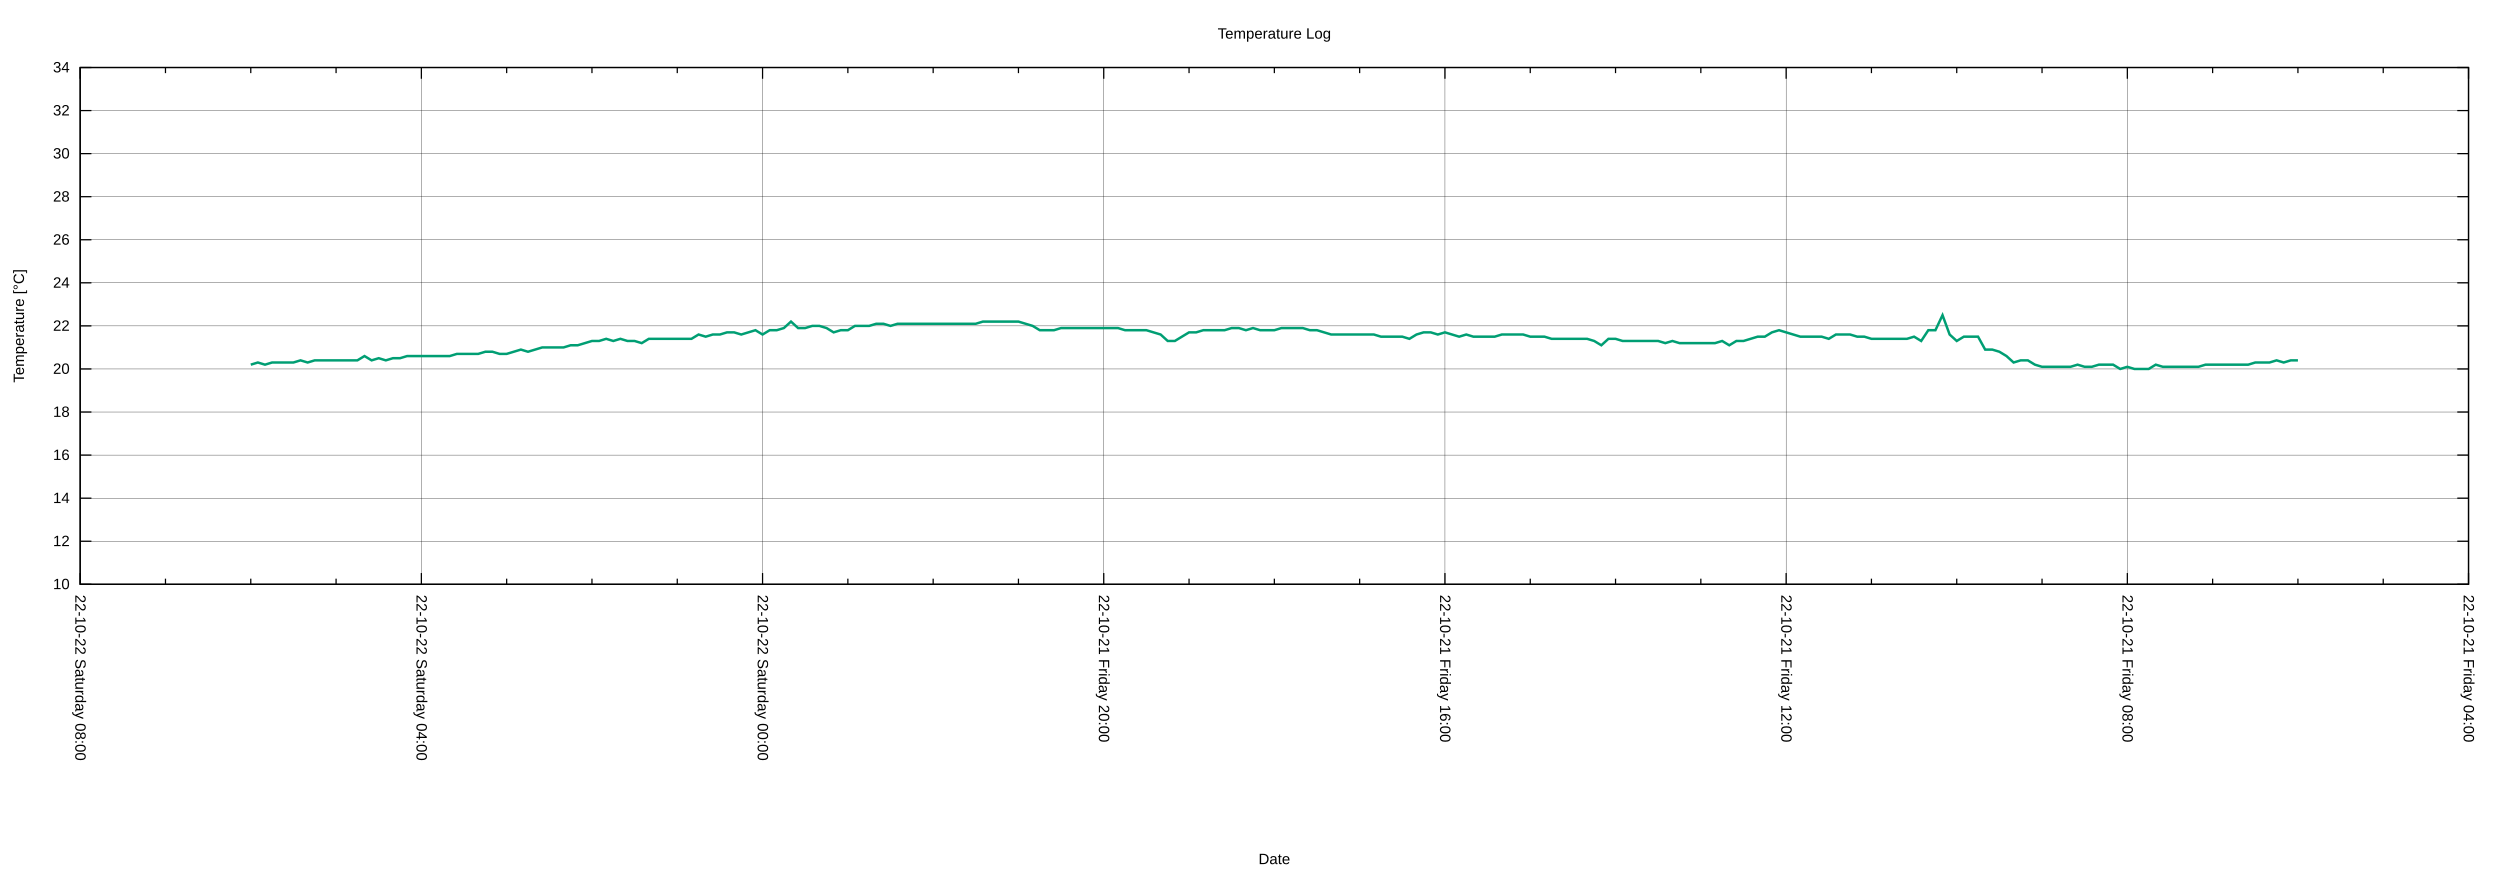
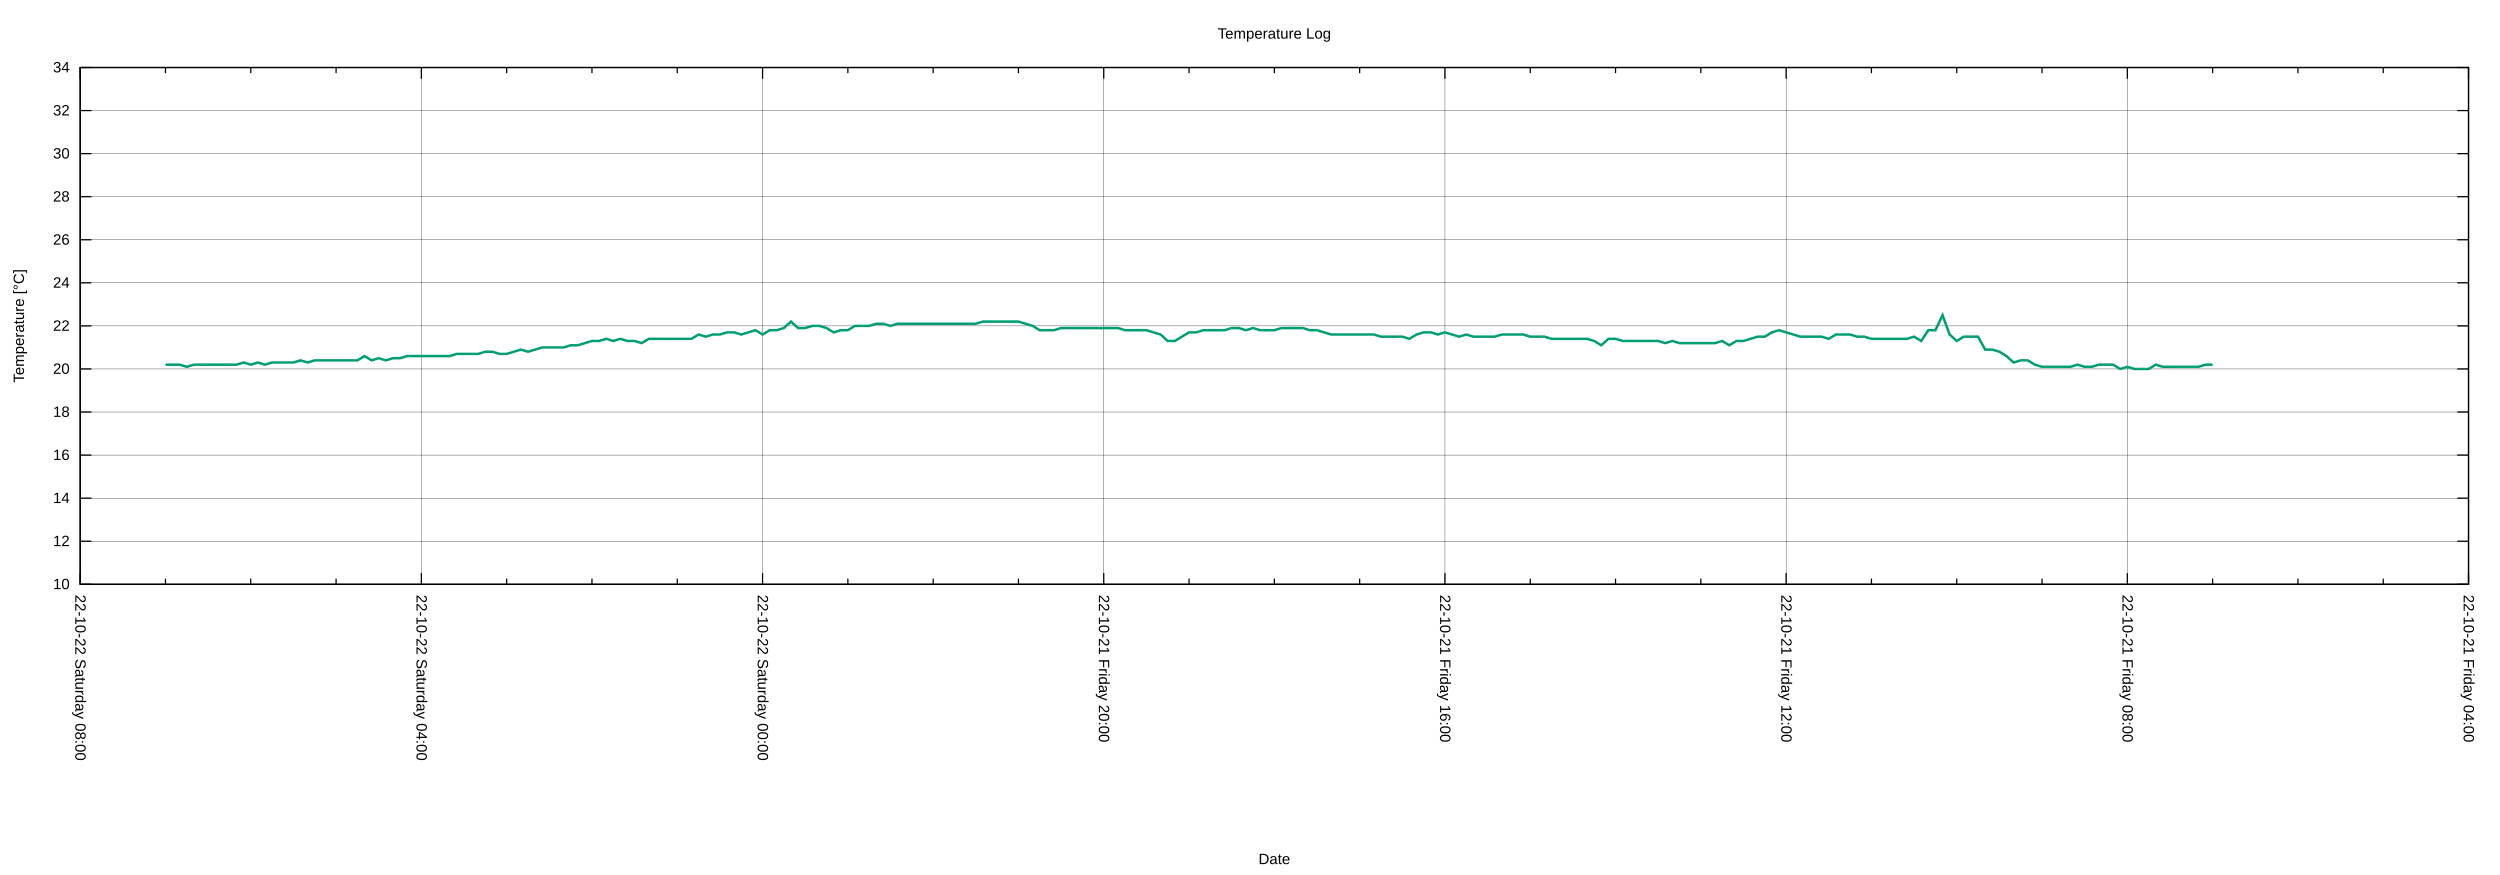
<svg xmlns="http://www.w3.org/2000/svg" xmlns:xlink="http://www.w3.org/1999/xlink" width="2000" height="700" viewBox="0 0 2000 700">
  <g id="gnuplot_canvas">
    <rect x="0" y="0" width="2000" height="700" fill="none" />
    <defs>
      <circle id="gpDot" r="0.5" stroke-width="0.5" stroke="currentColor" />
      <path id="gpPt0" stroke-width="0.222" stroke="currentColor" d="M-1,0 h2 M0,-1 v2" />
      <path id="gpPt1" stroke-width="0.222" stroke="currentColor" d="M-1,-1 L1,1 M1,-1 L-1,1" />
      <path id="gpPt2" stroke-width="0.222" stroke="currentColor" d="M-1,0 L1,0 M0,-1 L0,1 M-1,-1 L1,1 M-1,1 L1,-1" />
      <rect id="gpPt3" stroke-width="0.222" stroke="currentColor" x="-1" y="-1" width="2" height="2" />
      <rect id="gpPt4" stroke-width="0.222" stroke="currentColor" fill="currentColor" x="-1" y="-1" width="2" height="2" />
      <circle id="gpPt5" stroke-width="0.222" stroke="currentColor" cx="0" cy="0" r="1" />
      <use xlink:href="#gpPt5" id="gpPt6" fill="currentColor" stroke="none" />
      <path id="gpPt7" stroke-width="0.222" stroke="currentColor" d="M0,-1.33 L-1.33,0.67 L1.33,0.67 z" />
      <use xlink:href="#gpPt7" id="gpPt8" fill="currentColor" stroke="none" />
      <use xlink:href="#gpPt7" id="gpPt9" stroke="currentColor" transform="rotate(180)" />
      <use xlink:href="#gpPt9" id="gpPt10" fill="currentColor" stroke="none" />
      <use xlink:href="#gpPt3" id="gpPt11" stroke="currentColor" transform="rotate(45)" />
      <use xlink:href="#gpPt11" id="gpPt12" fill="currentColor" stroke="none" />
      <path id="gpPt13" stroke-width="0.222" stroke="currentColor" d="M0,1.330 L1.265,0.411 L0.782,-1.067 L-0.782,-1.076 L-1.265,0.411 z" />
      <use xlink:href="#gpPt13" id="gpPt14" fill="currentColor" stroke="none" />
      <filter id="textbox" filterUnits="objectBoundingBox" x="0" y="0" height="1" width="1">
        <feFlood flood-color="white" flood-opacity="1" result="bgnd" />
        <feComposite in="SourceGraphic" in2="bgnd" operator="atop" />
      </filter>
      <filter id="greybox" filterUnits="objectBoundingBox" x="0" y="0" height="1" width="1">
        <feFlood flood-color="lightgrey" flood-opacity="1" result="grey" />
        <feComposite in="SourceGraphic" in2="grey" operator="atop" />
      </filter>
    </defs>
    <g fill="none" color="white" stroke="currentColor" stroke-width="1.00" stroke-linecap="butt" stroke-linejoin="miter">
</g>
    <g fill="none" color="black" stroke="currentColor" stroke-width="1.00" stroke-linecap="butt" stroke-linejoin="miter">
</g>
    <g fill="none" color="black" stroke="black" stroke-width="0.25" stroke-linecap="butt" stroke-linejoin="miter">
</g>
    <g fill="none" color="black" stroke="currentColor" stroke-width="0.25" stroke-linecap="butt" stroke-linejoin="miter">
      <path stroke="black" class="gridline" d="M64.14,467.43 L1974.82,467.43  " />
    </g>
    <g fill="none" color="black" stroke="black" stroke-width="1.00" stroke-linecap="butt" stroke-linejoin="miter">
</g>
    <g fill="none" color="black" stroke="currentColor" stroke-width="1.00" stroke-linecap="butt" stroke-linejoin="miter">
      <path stroke="black" d="M64.14,467.43 L73.14,467.43 M1974.82,467.43 L1965.82,467.43  " />
      <g transform="translate(55.75,471.33)" stroke="none" fill="black" font-family="Arial" font-size="12.00" text-anchor="end">
        <text>
          <tspan font-family="Arial"> 10</tspan>
        </text>
      </g>
    </g>
    <g fill="none" color="black" stroke="currentColor" stroke-width="1.00" stroke-linecap="butt" stroke-linejoin="miter">
</g>
    <g fill="none" color="black" stroke="black" stroke-width="0.25" stroke-linecap="butt" stroke-linejoin="miter">
</g>
    <g fill="none" color="black" stroke="currentColor" stroke-width="0.25" stroke-linecap="butt" stroke-linejoin="miter">
      <path stroke="black" class="gridline" d="M64.14,432.98 L1974.82,432.98  " />
    </g>
    <g fill="none" color="black" stroke="black" stroke-width="1.00" stroke-linecap="butt" stroke-linejoin="miter">
</g>
    <g fill="none" color="black" stroke="currentColor" stroke-width="1.00" stroke-linecap="butt" stroke-linejoin="miter">
      <path stroke="black" d="M64.14,432.98 L73.14,432.98 M1974.82,432.98 L1965.82,432.98  " />
      <g transform="translate(55.75,436.88)" stroke="none" fill="black" font-family="Arial" font-size="12.00" text-anchor="end">
        <text>
          <tspan font-family="Arial"> 12</tspan>
        </text>
      </g>
    </g>
    <g fill="none" color="black" stroke="currentColor" stroke-width="1.00" stroke-linecap="butt" stroke-linejoin="miter">
</g>
    <g fill="none" color="black" stroke="black" stroke-width="0.25" stroke-linecap="butt" stroke-linejoin="miter">
</g>
    <g fill="none" color="black" stroke="currentColor" stroke-width="0.25" stroke-linecap="butt" stroke-linejoin="miter">
      <path stroke="black" class="gridline" d="M64.14,398.53 L1974.82,398.53  " />
    </g>
    <g fill="none" color="black" stroke="black" stroke-width="1.00" stroke-linecap="butt" stroke-linejoin="miter">
</g>
    <g fill="none" color="black" stroke="currentColor" stroke-width="1.00" stroke-linecap="butt" stroke-linejoin="miter">
      <path stroke="black" d="M64.14,398.53 L73.14,398.53 M1974.82,398.53 L1965.82,398.53  " />
      <g transform="translate(55.75,402.43)" stroke="none" fill="black" font-family="Arial" font-size="12.00" text-anchor="end">
        <text>
          <tspan font-family="Arial"> 14</tspan>
        </text>
      </g>
    </g>
    <g fill="none" color="black" stroke="currentColor" stroke-width="1.00" stroke-linecap="butt" stroke-linejoin="miter">
</g>
    <g fill="none" color="black" stroke="black" stroke-width="0.25" stroke-linecap="butt" stroke-linejoin="miter">
</g>
    <g fill="none" color="black" stroke="currentColor" stroke-width="0.25" stroke-linecap="butt" stroke-linejoin="miter">
      <path stroke="black" class="gridline" d="M64.14,364.07 L1974.82,364.07  " />
    </g>
    <g fill="none" color="black" stroke="black" stroke-width="1.00" stroke-linecap="butt" stroke-linejoin="miter">
</g>
    <g fill="none" color="black" stroke="currentColor" stroke-width="1.00" stroke-linecap="butt" stroke-linejoin="miter">
      <path stroke="black" d="M64.14,364.07 L73.14,364.07 M1974.82,364.07 L1965.82,364.07  " />
      <g transform="translate(55.75,367.97)" stroke="none" fill="black" font-family="Arial" font-size="12.00" text-anchor="end">
        <text>
          <tspan font-family="Arial"> 16</tspan>
        </text>
      </g>
    </g>
    <g fill="none" color="black" stroke="currentColor" stroke-width="1.00" stroke-linecap="butt" stroke-linejoin="miter">
</g>
    <g fill="none" color="black" stroke="black" stroke-width="0.25" stroke-linecap="butt" stroke-linejoin="miter">
</g>
    <g fill="none" color="black" stroke="currentColor" stroke-width="0.25" stroke-linecap="butt" stroke-linejoin="miter">
      <path stroke="black" class="gridline" d="M64.14,329.62 L1974.82,329.62  " />
    </g>
    <g fill="none" color="black" stroke="black" stroke-width="1.00" stroke-linecap="butt" stroke-linejoin="miter">
</g>
    <g fill="none" color="black" stroke="currentColor" stroke-width="1.00" stroke-linecap="butt" stroke-linejoin="miter">
      <path stroke="black" d="M64.14,329.62 L73.14,329.62 M1974.82,329.62 L1965.82,329.62  " />
      <g transform="translate(55.75,333.52)" stroke="none" fill="black" font-family="Arial" font-size="12.00" text-anchor="end">
        <text>
          <tspan font-family="Arial"> 18</tspan>
        </text>
      </g>
    </g>
    <g fill="none" color="black" stroke="currentColor" stroke-width="1.00" stroke-linecap="butt" stroke-linejoin="miter">
</g>
    <g fill="none" color="black" stroke="black" stroke-width="0.25" stroke-linecap="butt" stroke-linejoin="miter">
</g>
    <g fill="none" color="black" stroke="currentColor" stroke-width="0.25" stroke-linecap="butt" stroke-linejoin="miter">
      <path stroke="black" class="gridline" d="M64.14,295.17 L1974.82,295.17  " />
    </g>
    <g fill="none" color="black" stroke="black" stroke-width="1.00" stroke-linecap="butt" stroke-linejoin="miter">
</g>
    <g fill="none" color="black" stroke="currentColor" stroke-width="1.00" stroke-linecap="butt" stroke-linejoin="miter">
      <path stroke="black" d="M64.14,295.17 L73.14,295.17 M1974.82,295.17 L1965.82,295.17  " />
      <g transform="translate(55.75,299.07)" stroke="none" fill="black" font-family="Arial" font-size="12.00" text-anchor="end">
        <text>
          <tspan font-family="Arial"> 20</tspan>
        </text>
      </g>
    </g>
    <g fill="none" color="black" stroke="currentColor" stroke-width="1.00" stroke-linecap="butt" stroke-linejoin="miter">
</g>
    <g fill="none" color="black" stroke="black" stroke-width="0.25" stroke-linecap="butt" stroke-linejoin="miter">
</g>
    <g fill="none" color="black" stroke="currentColor" stroke-width="0.25" stroke-linecap="butt" stroke-linejoin="miter">
      <path stroke="black" class="gridline" d="M64.14,260.72 L1974.82,260.72  " />
    </g>
    <g fill="none" color="black" stroke="black" stroke-width="1.00" stroke-linecap="butt" stroke-linejoin="miter">
</g>
    <g fill="none" color="black" stroke="currentColor" stroke-width="1.00" stroke-linecap="butt" stroke-linejoin="miter">
      <path stroke="black" d="M64.14,260.72 L73.14,260.72 M1974.82,260.72 L1965.82,260.72  " />
      <g transform="translate(55.75,264.62)" stroke="none" fill="black" font-family="Arial" font-size="12.00" text-anchor="end">
        <text>
          <tspan font-family="Arial"> 22</tspan>
        </text>
      </g>
    </g>
    <g fill="none" color="black" stroke="currentColor" stroke-width="1.00" stroke-linecap="butt" stroke-linejoin="miter">
</g>
    <g fill="none" color="black" stroke="black" stroke-width="0.25" stroke-linecap="butt" stroke-linejoin="miter">
</g>
    <g fill="none" color="black" stroke="currentColor" stroke-width="0.25" stroke-linecap="butt" stroke-linejoin="miter">
      <path stroke="black" class="gridline" d="M64.14,226.27 L1974.82,226.27  " />
    </g>
    <g fill="none" color="black" stroke="black" stroke-width="1.00" stroke-linecap="butt" stroke-linejoin="miter">
</g>
    <g fill="none" color="black" stroke="currentColor" stroke-width="1.00" stroke-linecap="butt" stroke-linejoin="miter">
      <path stroke="black" d="M64.14,226.27 L73.14,226.27 M1974.82,226.27 L1965.82,226.27  " />
      <g transform="translate(55.75,230.17)" stroke="none" fill="black" font-family="Arial" font-size="12.00" text-anchor="end">
        <text>
          <tspan font-family="Arial"> 24</tspan>
        </text>
      </g>
    </g>
    <g fill="none" color="black" stroke="currentColor" stroke-width="1.00" stroke-linecap="butt" stroke-linejoin="miter">
</g>
    <g fill="none" color="black" stroke="black" stroke-width="0.25" stroke-linecap="butt" stroke-linejoin="miter">
</g>
    <g fill="none" color="black" stroke="currentColor" stroke-width="0.25" stroke-linecap="butt" stroke-linejoin="miter">
      <path stroke="black" class="gridline" d="M64.14,191.82 L1974.82,191.82  " />
    </g>
    <g fill="none" color="black" stroke="black" stroke-width="1.00" stroke-linecap="butt" stroke-linejoin="miter">
</g>
    <g fill="none" color="black" stroke="currentColor" stroke-width="1.00" stroke-linecap="butt" stroke-linejoin="miter">
      <path stroke="black" d="M64.14,191.82 L73.14,191.82 M1974.82,191.82 L1965.82,191.82  " />
      <g transform="translate(55.75,195.72)" stroke="none" fill="black" font-family="Arial" font-size="12.00" text-anchor="end">
        <text>
          <tspan font-family="Arial"> 26</tspan>
        </text>
      </g>
    </g>
    <g fill="none" color="black" stroke="currentColor" stroke-width="1.00" stroke-linecap="butt" stroke-linejoin="miter">
</g>
    <g fill="none" color="black" stroke="black" stroke-width="0.25" stroke-linecap="butt" stroke-linejoin="miter">
</g>
    <g fill="none" color="black" stroke="currentColor" stroke-width="0.25" stroke-linecap="butt" stroke-linejoin="miter">
      <path stroke="black" class="gridline" d="M64.14,157.36 L1974.82,157.36  " />
    </g>
    <g fill="none" color="black" stroke="black" stroke-width="1.00" stroke-linecap="butt" stroke-linejoin="miter">
</g>
    <g fill="none" color="black" stroke="currentColor" stroke-width="1.00" stroke-linecap="butt" stroke-linejoin="miter">
      <path stroke="black" d="M64.14,157.36 L73.14,157.36 M1974.82,157.36 L1965.82,157.36  " />
      <g transform="translate(55.75,161.26)" stroke="none" fill="black" font-family="Arial" font-size="12.00" text-anchor="end">
        <text>
          <tspan font-family="Arial"> 28</tspan>
        </text>
      </g>
    </g>
    <g fill="none" color="black" stroke="currentColor" stroke-width="1.00" stroke-linecap="butt" stroke-linejoin="miter">
</g>
    <g fill="none" color="black" stroke="black" stroke-width="0.25" stroke-linecap="butt" stroke-linejoin="miter">
</g>
    <g fill="none" color="black" stroke="currentColor" stroke-width="0.25" stroke-linecap="butt" stroke-linejoin="miter">
      <path stroke="black" class="gridline" d="M64.14,122.91 L1974.82,122.91  " />
    </g>
    <g fill="none" color="black" stroke="black" stroke-width="1.00" stroke-linecap="butt" stroke-linejoin="miter">
</g>
    <g fill="none" color="black" stroke="currentColor" stroke-width="1.00" stroke-linecap="butt" stroke-linejoin="miter">
      <path stroke="black" d="M64.14,122.91 L73.14,122.91 M1974.82,122.91 L1965.82,122.91  " />
      <g transform="translate(55.75,126.81)" stroke="none" fill="black" font-family="Arial" font-size="12.00" text-anchor="end">
        <text>
          <tspan font-family="Arial"> 30</tspan>
        </text>
      </g>
    </g>
    <g fill="none" color="black" stroke="currentColor" stroke-width="1.00" stroke-linecap="butt" stroke-linejoin="miter">
</g>
    <g fill="none" color="black" stroke="black" stroke-width="0.25" stroke-linecap="butt" stroke-linejoin="miter">
</g>
    <g fill="none" color="black" stroke="currentColor" stroke-width="0.25" stroke-linecap="butt" stroke-linejoin="miter">
      <path stroke="black" class="gridline" d="M64.14,88.46 L1974.82,88.46  " />
    </g>
    <g fill="none" color="black" stroke="black" stroke-width="1.00" stroke-linecap="butt" stroke-linejoin="miter">
</g>
    <g fill="none" color="black" stroke="currentColor" stroke-width="1.00" stroke-linecap="butt" stroke-linejoin="miter">
      <path stroke="black" d="M64.14,88.46 L73.14,88.46 M1974.82,88.46 L1965.82,88.46  " />
      <g transform="translate(55.75,92.36)" stroke="none" fill="black" font-family="Arial" font-size="12.00" text-anchor="end">
        <text>
          <tspan font-family="Arial"> 32</tspan>
        </text>
      </g>
    </g>
    <g fill="none" color="black" stroke="currentColor" stroke-width="1.00" stroke-linecap="butt" stroke-linejoin="miter">
</g>
    <g fill="none" color="black" stroke="black" stroke-width="0.25" stroke-linecap="butt" stroke-linejoin="miter">
</g>
    <g fill="none" color="black" stroke="currentColor" stroke-width="0.25" stroke-linecap="butt" stroke-linejoin="miter">
      <path stroke="black" class="gridline" d="M64.14,54.01 L1974.82,54.01  " />
    </g>
    <g fill="none" color="black" stroke="black" stroke-width="1.00" stroke-linecap="butt" stroke-linejoin="miter">
</g>
    <g fill="none" color="black" stroke="currentColor" stroke-width="1.00" stroke-linecap="butt" stroke-linejoin="miter">
      <path stroke="black" d="M64.14,54.01 L73.14,54.01 M1974.82,54.01 L1965.82,54.01  " />
      <g transform="translate(55.75,57.91)" stroke="none" fill="black" font-family="Arial" font-size="12.00" text-anchor="end">
        <text>
          <tspan font-family="Arial"> 34</tspan>
        </text>
      </g>
    </g>
    <g fill="none" color="black" stroke="currentColor" stroke-width="1.00" stroke-linecap="butt" stroke-linejoin="miter">
</g>
    <g fill="none" color="black" stroke="black" stroke-width="0.25" stroke-linecap="butt" stroke-linejoin="miter">
</g>
    <g fill="none" color="black" stroke="currentColor" stroke-width="0.25" stroke-linecap="butt" stroke-linejoin="miter">
      <path stroke="black" class="gridline" d="M1974.82,467.43 L1974.82,54.01  " />
    </g>
    <g fill="none" color="black" stroke="black" stroke-width="1.00" stroke-linecap="butt" stroke-linejoin="miter">
</g>
    <g fill="none" color="black" stroke="currentColor" stroke-width="1.00" stroke-linecap="butt" stroke-linejoin="miter">
      <path stroke="black" d="M1974.82,467.43 L1974.82,458.43 M1974.82,54.01 L1974.82,63.01  " />
      <g transform="translate(1970.92,475.82) rotate(90)" stroke="none" fill="black" font-family="Arial" font-size="12.00" text-anchor="start">
        <text>
          <tspan font-family="Arial">22-10-21 Friday 04:00</tspan>
        </text>
      </g>
    </g>
    <g fill="none" color="black" stroke="currentColor" stroke-width="1.00" stroke-linecap="butt" stroke-linejoin="miter">
      <path stroke="black" d="M1906.58,467.43 L1906.58,462.93 M1906.58,54.01 L1906.58,58.51 M1838.34,467.43 L1838.34,462.93 M1838.34,54.01 L1838.34,58.51   M1770.10,467.43 L1770.10,462.93 M1770.10,54.01 L1770.10,58.51  " />
    </g>
    <g fill="none" color="black" stroke="black" stroke-width="0.25" stroke-linecap="butt" stroke-linejoin="miter">
</g>
    <g fill="none" color="black" stroke="currentColor" stroke-width="0.25" stroke-linecap="butt" stroke-linejoin="miter">
      <path stroke="black" class="gridline" d="M1701.87,467.43 L1701.87,54.01  " />
    </g>
    <g fill="none" color="black" stroke="black" stroke-width="1.00" stroke-linecap="butt" stroke-linejoin="miter">
</g>
    <g fill="none" color="black" stroke="currentColor" stroke-width="1.00" stroke-linecap="butt" stroke-linejoin="miter">
      <path stroke="black" d="M1701.87,467.43 L1701.87,458.43 M1701.87,54.01 L1701.87,63.01  " />
      <g transform="translate(1697.97,475.82) rotate(90)" stroke="none" fill="black" font-family="Arial" font-size="12.00" text-anchor="start">
        <text>
          <tspan font-family="Arial">22-10-21 Friday 08:00</tspan>
        </text>
      </g>
    </g>
    <g fill="none" color="black" stroke="currentColor" stroke-width="1.00" stroke-linecap="butt" stroke-linejoin="miter">
      <path stroke="black" d="M1633.63,467.43 L1633.63,462.93 M1633.63,54.01 L1633.63,58.51 M1565.39,467.43 L1565.39,462.93 M1565.39,54.01 L1565.39,58.51   M1497.15,467.43 L1497.15,462.93 M1497.15,54.01 L1497.15,58.51  " />
    </g>
    <g fill="none" color="black" stroke="black" stroke-width="0.25" stroke-linecap="butt" stroke-linejoin="miter">
</g>
    <g fill="none" color="black" stroke="currentColor" stroke-width="0.25" stroke-linecap="butt" stroke-linejoin="miter">
      <path stroke="black" class="gridline" d="M1428.91,467.43 L1428.91,54.01  " />
    </g>
    <g fill="none" color="black" stroke="black" stroke-width="1.00" stroke-linecap="butt" stroke-linejoin="miter">
</g>
    <g fill="none" color="black" stroke="currentColor" stroke-width="1.00" stroke-linecap="butt" stroke-linejoin="miter">
      <path stroke="black" d="M1428.91,467.43 L1428.91,458.43 M1428.91,54.01 L1428.91,63.01  " />
      <g transform="translate(1425.01,475.82) rotate(90)" stroke="none" fill="black" font-family="Arial" font-size="12.00" text-anchor="start">
        <text>
          <tspan font-family="Arial">22-10-21 Friday 12:00</tspan>
        </text>
      </g>
    </g>
    <g fill="none" color="black" stroke="currentColor" stroke-width="1.00" stroke-linecap="butt" stroke-linejoin="miter">
      <path stroke="black" d="M1360.67,467.43 L1360.67,462.93 M1360.67,54.01 L1360.67,58.51 M1292.43,467.43 L1292.43,462.93 M1292.43,54.01 L1292.43,58.51   M1224.20,467.43 L1224.20,462.93 M1224.20,54.01 L1224.20,58.51  " />
    </g>
    <g fill="none" color="black" stroke="black" stroke-width="0.25" stroke-linecap="butt" stroke-linejoin="miter">
</g>
    <g fill="none" color="black" stroke="currentColor" stroke-width="0.25" stroke-linecap="butt" stroke-linejoin="miter">
      <path stroke="black" class="gridline" d="M1155.96,467.43 L1155.96,54.01  " />
    </g>
    <g fill="none" color="black" stroke="black" stroke-width="1.00" stroke-linecap="butt" stroke-linejoin="miter">
</g>
    <g fill="none" color="black" stroke="currentColor" stroke-width="1.00" stroke-linecap="butt" stroke-linejoin="miter">
      <path stroke="black" d="M1155.96,467.43 L1155.96,458.43 M1155.96,54.01 L1155.96,63.01  " />
      <g transform="translate(1152.06,475.82) rotate(90)" stroke="none" fill="black" font-family="Arial" font-size="12.00" text-anchor="start">
        <text>
          <tspan font-family="Arial">22-10-21 Friday 16:00</tspan>
        </text>
      </g>
    </g>
    <g fill="none" color="black" stroke="currentColor" stroke-width="1.00" stroke-linecap="butt" stroke-linejoin="miter">
      <path stroke="black" d="M1087.72,467.43 L1087.72,462.93 M1087.72,54.01 L1087.72,58.51 M1019.48,467.43 L1019.48,462.93 M1019.48,54.01 L1019.48,58.51   M951.24,467.43 L951.24,462.93 M951.24,54.01 L951.24,58.51  " />
    </g>
    <g fill="none" color="black" stroke="black" stroke-width="0.25" stroke-linecap="butt" stroke-linejoin="miter">
</g>
    <g fill="none" color="black" stroke="currentColor" stroke-width="0.25" stroke-linecap="butt" stroke-linejoin="miter">
      <path stroke="black" class="gridline" d="M883.00,467.43 L883.00,54.01  " />
    </g>
    <g fill="none" color="black" stroke="black" stroke-width="1.00" stroke-linecap="butt" stroke-linejoin="miter">
</g>
    <g fill="none" color="black" stroke="currentColor" stroke-width="1.00" stroke-linecap="butt" stroke-linejoin="miter">
      <path stroke="black" d="M883.00,467.43 L883.00,458.43 M883.00,54.01 L883.00,63.01  " />
      <g transform="translate(879.10,475.82) rotate(90)" stroke="none" fill="black" font-family="Arial" font-size="12.00" text-anchor="start">
        <text>
          <tspan font-family="Arial">22-10-21 Friday 20:00</tspan>
        </text>
      </g>
    </g>
    <g fill="none" color="black" stroke="currentColor" stroke-width="1.00" stroke-linecap="butt" stroke-linejoin="miter">
      <path stroke="black" d="M814.76,467.43 L814.76,462.93 M814.76,54.01 L814.76,58.51 M746.53,467.43 L746.53,462.93 M746.53,54.01 L746.53,58.51   M678.29,467.43 L678.29,462.93 M678.29,54.01 L678.29,58.51  " />
    </g>
    <g fill="none" color="black" stroke="black" stroke-width="0.25" stroke-linecap="butt" stroke-linejoin="miter">
</g>
    <g fill="none" color="black" stroke="currentColor" stroke-width="0.25" stroke-linecap="butt" stroke-linejoin="miter">
      <path stroke="black" class="gridline" d="M610.05,467.43 L610.05,54.01  " />
    </g>
    <g fill="none" color="black" stroke="black" stroke-width="1.00" stroke-linecap="butt" stroke-linejoin="miter">
</g>
    <g fill="none" color="black" stroke="currentColor" stroke-width="1.00" stroke-linecap="butt" stroke-linejoin="miter">
      <path stroke="black" d="M610.05,467.43 L610.05,458.43 M610.05,54.01 L610.05,63.01  " />
      <g transform="translate(606.15,475.82) rotate(90)" stroke="none" fill="black" font-family="Arial" font-size="12.00" text-anchor="start">
        <text>
          <tspan font-family="Arial">22-10-22 Saturday 00:00</tspan>
        </text>
      </g>
    </g>
    <g fill="none" color="black" stroke="currentColor" stroke-width="1.00" stroke-linecap="butt" stroke-linejoin="miter">
      <path stroke="black" d="M541.81,467.43 L541.81,462.93 M541.81,54.01 L541.81,58.51 M473.57,467.43 L473.57,462.93 M473.57,54.01 L473.57,58.51   M405.33,467.43 L405.33,462.93 M405.33,54.01 L405.33,58.51  " />
    </g>
    <g fill="none" color="black" stroke="black" stroke-width="0.25" stroke-linecap="butt" stroke-linejoin="miter">
</g>
    <g fill="none" color="black" stroke="currentColor" stroke-width="0.25" stroke-linecap="butt" stroke-linejoin="miter">
      <path stroke="black" class="gridline" d="M337.09,467.43 L337.09,54.01  " />
    </g>
    <g fill="none" color="black" stroke="black" stroke-width="1.00" stroke-linecap="butt" stroke-linejoin="miter">
</g>
    <g fill="none" color="black" stroke="currentColor" stroke-width="1.00" stroke-linecap="butt" stroke-linejoin="miter">
      <path stroke="black" d="M337.09,467.43 L337.09,458.43 M337.09,54.01 L337.09,63.01  " />
      <g transform="translate(333.19,475.82) rotate(90)" stroke="none" fill="black" font-family="Arial" font-size="12.00" text-anchor="start">
        <text>
          <tspan font-family="Arial">22-10-22 Saturday 04:00</tspan>
        </text>
      </g>
    </g>
    <g fill="none" color="black" stroke="currentColor" stroke-width="1.00" stroke-linecap="butt" stroke-linejoin="miter">
      <path stroke="black" d="M268.86,467.43 L268.86,462.93 M268.86,54.01 L268.86,58.51 M200.62,467.43 L200.62,462.93 M200.62,54.01 L200.62,58.51   M132.38,467.43 L132.38,462.93 M132.38,54.01 L132.38,58.51  " />
    </g>
    <g fill="none" color="black" stroke="black" stroke-width="0.25" stroke-linecap="butt" stroke-linejoin="miter">
</g>
    <g fill="none" color="black" stroke="currentColor" stroke-width="0.25" stroke-linecap="butt" stroke-linejoin="miter">
      <path stroke="black" class="gridline" d="M64.14,467.43 L64.14,54.01  " />
    </g>
    <g fill="none" color="black" stroke="black" stroke-width="1.00" stroke-linecap="butt" stroke-linejoin="miter">
</g>
    <g fill="none" color="black" stroke="currentColor" stroke-width="1.00" stroke-linecap="butt" stroke-linejoin="miter">
      <path stroke="black" d="M64.14,467.43 L64.14,458.43 M64.14,54.01 L64.14,63.01  " />
      <g transform="translate(60.24,475.82) rotate(90)" stroke="none" fill="black" font-family="Arial" font-size="12.00" text-anchor="start">
        <text>
          <tspan font-family="Arial">22-10-22 Saturday 08:00</tspan>
        </text>
      </g>
    </g>
    <g fill="none" color="black" stroke="currentColor" stroke-width="1.00" stroke-linecap="butt" stroke-linejoin="miter">
</g>
    <g fill="none" color="black" stroke="currentColor" stroke-width="1.00" stroke-linecap="butt" stroke-linejoin="miter">
      <path stroke="black" d="M64.14,54.01 L64.14,467.43 L1974.82,467.43 L1974.82,54.01 L64.14,54.01 Z  " />
    </g>
    <g fill="none" color="black" stroke="currentColor" stroke-width="1.00" stroke-linecap="butt" stroke-linejoin="miter">
      <g transform="translate(19.18,260.72) rotate(270)" stroke="none" fill="black" font-family="Arial" font-size="12.00" text-anchor="middle">
        <text>
          <tspan font-family="Arial">Temperature [°C]</tspan>
        </text>
      </g>
    </g>
    <g fill="none" color="black" stroke="currentColor" stroke-width="1.00" stroke-linecap="butt" stroke-linejoin="miter">
      <g transform="translate(1019.48,691.30)" stroke="none" fill="black" font-family="Arial" font-size="12.00" text-anchor="middle">
        <text>
          <tspan font-family="Arial">Date</tspan>
        </text>
      </g>
    </g>
    <g fill="none" color="black" stroke="currentColor" stroke-width="1.00" stroke-linecap="butt" stroke-linejoin="miter">
</g>
    <g id="gnuplot_plot_1">
      <g fill="none" color="white" stroke="currentColor" stroke-width="2.00" stroke-linecap="butt" stroke-linejoin="miter">
</g>
      <g fill="none" color="black" stroke="currentColor" stroke-width="2.00" stroke-linecap="butt" stroke-linejoin="miter">
-         <path stroke="rgb(  0, 158, 115)" d="M200.62,291.73 L206.30,290.00 L211.99,291.73 L217.68,290.00 L223.36,290.00 L229.05,290.00 L234.74,290.00 L240.42,288.28   L246.11,290.00 L251.80,288.28 L257.48,288.28 L263.17,288.28 L268.86,288.28 L274.54,288.28 L280.23,288.28 L285.92,288.28   L291.60,284.84 L297.29,288.28 L302.98,286.56 L308.66,288.28 L314.35,286.56 L320.03,286.56 L325.72,284.84 L331.41,284.84   L337.09,284.84 L342.78,284.84 L348.47,284.84 L354.15,284.84 L359.84,284.84 L365.53,283.11 L371.21,283.11 L376.90,283.11   L382.59,283.11 L388.27,281.39 L393.96,281.39 L399.65,283.11 L405.33,283.11 L411.02,281.39 L416.71,279.67 L422.39,281.39   L428.08,279.67 L433.77,277.95 L439.45,277.95 L445.14,277.95 L450.83,277.95 L456.51,276.22 L462.20,276.22 L467.88,274.50   L473.57,272.78 L479.26,272.78 L484.94,271.06 L490.63,272.78 L496.32,271.06 L502.00,272.78 L507.69,272.78 L513.38,274.50   L519.06,271.06 L524.75,271.06 L530.44,271.06 L536.12,271.06 L541.81,271.06 L547.50,271.06 L553.18,271.06 L558.87,267.61   L564.56,269.33 L570.24,267.61 L575.93,267.61 L581.62,265.89 L587.30,265.89 L592.99,267.61 L598.68,265.89 L604.36,264.17   L610.05,267.61 L615.74,264.17 L621.42,264.17 L627.11,262.44 L632.79,257.27 L638.48,262.44 L644.17,262.44 L649.85,260.72   L655.54,260.72 L661.23,262.44 L666.91,265.89 L672.60,264.17 L678.29,264.17 L683.97,260.72 L689.66,260.72 L695.35,260.72   L701.03,259.00 L706.72,259.00 L712.41,260.72 L718.09,259.00 L723.78,259.00 L729.47,259.00 L735.15,259.00 L740.84,259.00   L746.53,259.00 L752.21,259.00 L757.90,259.00 L763.59,259.00 L769.27,259.00 L774.96,259.00 L780.65,259.00 L786.33,257.27   L792.02,257.27 L797.70,257.27 L803.39,257.27 L809.08,257.27 L814.76,257.27 L820.45,259.00 L826.14,260.72 L831.82,264.17   L837.51,264.17 L843.20,264.17 L848.88,262.44 L854.57,262.44 L860.26,262.44 L865.94,262.44 L871.63,262.44 L877.32,262.44   L883.00,262.44 L888.69,262.44 L894.38,262.44 L900.06,264.17 L905.75,264.17 L911.44,264.17 L917.12,264.17 L922.81,265.89   L928.50,267.61 L934.18,272.78 L939.87,272.78 L945.55,269.33 L951.24,265.89 L956.93,265.89 L962.61,264.17 L968.30,264.17   L973.99,264.17 L979.67,264.17 L985.36,262.44 L991.05,262.44 L996.73,264.17 L1002.42,262.44 L1008.11,264.17 L1013.79,264.17   L1019.48,264.17 L1025.17,262.44 L1030.85,262.44 L1036.54,262.44 L1042.23,262.44 L1047.91,264.17 L1053.60,264.17 L1059.29,265.89   L1064.97,267.61 L1070.66,267.61 L1076.35,267.61 L1082.03,267.61 L1087.72,267.61 L1093.41,267.61 L1099.09,267.61 L1104.78,269.33   L1110.46,269.33 L1116.15,269.33 L1121.84,269.33 L1127.52,271.06 L1133.21,267.61 L1138.90,265.89 L1144.58,265.89 L1150.27,267.61   L1155.96,265.89 L1161.64,267.61 L1167.33,269.33 L1173.02,267.61 L1178.70,269.33 L1184.39,269.33 L1190.08,269.33 L1195.76,269.33   L1201.45,267.61 L1207.14,267.61 L1212.82,267.61 L1218.51,267.61 L1224.20,269.33 L1229.88,269.33 L1235.57,269.33 L1241.26,271.06   L1246.94,271.06 L1252.63,271.06 L1258.32,271.06 L1264.00,271.06 L1269.69,271.06 L1275.37,272.78 L1281.06,276.22 L1286.75,271.06   L1292.43,271.06 L1298.12,272.78 L1303.81,272.78 L1309.49,272.78 L1315.18,272.78 L1320.87,272.78 L1326.55,272.78 L1332.24,274.50   L1337.93,272.78 L1343.61,274.50 L1349.30,274.50 L1354.99,274.50 L1360.67,274.50 L1366.36,274.50 L1372.05,274.50 L1377.73,272.78   L1383.42,276.22 L1389.11,272.78 L1394.79,272.78 L1400.48,271.06 L1406.17,269.33 L1411.85,269.33 L1417.54,265.89 L1423.22,264.17   L1428.91,265.89 L1434.60,267.61 L1440.28,269.33 L1445.97,269.33 L1451.66,269.33 L1457.34,269.33 L1463.03,271.06 L1468.72,267.61   L1474.40,267.61 L1480.09,267.61 L1485.78,269.33 L1491.46,269.33 L1497.15,271.06 L1502.84,271.06 L1508.52,271.06 L1514.21,271.06   L1519.90,271.06 L1525.58,271.06 L1531.27,269.33 L1536.96,272.78 L1542.64,264.17 L1548.33,264.17 L1554.02,252.11 L1559.70,267.61   L1565.39,272.78 L1571.08,269.33 L1576.76,269.33 L1582.45,269.33 L1588.13,279.67 L1593.82,279.67 L1599.51,281.39 L1605.19,284.84   L1610.88,290.00 L1616.57,288.28 L1622.25,288.28 L1627.94,291.73 L1633.63,293.45 L1639.31,293.45 L1645.00,293.45 L1650.69,293.45   L1656.37,293.45 L1662.06,291.73 L1667.75,293.45 L1673.43,293.45 L1679.12,291.73 L1684.81,291.73 L1690.49,291.73 L1696.18,295.17   L1701.87,293.45 L1707.55,295.17 L1713.24,295.17 L1718.93,295.17 L1724.61,291.73 L1730.30,293.45 L1735.99,293.45 L1741.67,293.45   L1747.36,293.45 L1753.04,293.45 L1758.73,293.45 L1764.42,291.73 L1770.10,291.73 L1775.79,291.73 L1781.48,291.73 L1787.16,291.73   L1792.85,291.73 L1798.54,291.73 L1804.22,290.00 L1809.91,290.00 L1815.60,290.00 L1821.28,288.28 L1826.97,290.00 L1832.66,288.28   L1838.34,288.28  " />
+         <path stroke="rgb(  0, 158, 115)" d="M132.38,291.73 L138.07,291.73 L143.75,291.73 L149.44,293.45 L155.12,291.73 L160.81,291.73 L166.50,291.73 L172.18,291.73   L177.87,291.73 L183.56,291.73 L189.24,291.73 L194.93,290.00 L200.62,291.73 L206.30,290.00 L211.99,291.73 L217.68,290.00   L223.36,290.00 L229.05,290.00 L234.74,290.00 L240.42,288.28 L246.11,290.00 L251.80,288.28 L257.48,288.28 L263.17,288.28   L268.86,288.28 L274.54,288.28 L280.23,288.28 L285.92,288.28 L291.60,284.84 L297.29,288.28 L302.98,286.56 L308.66,288.28   L314.35,286.56 L320.03,286.56 L325.72,284.84 L331.41,284.84 L337.09,284.84 L342.78,284.84 L348.47,284.84 L354.15,284.84   L359.84,284.84 L365.53,283.11 L371.21,283.11 L376.90,283.11 L382.59,283.11 L388.27,281.39 L393.96,281.39 L399.65,283.11   L405.33,283.11 L411.02,281.39 L416.71,279.67 L422.39,281.39 L428.08,279.67 L433.77,277.95 L439.45,277.95 L445.14,277.95   L450.83,277.95 L456.51,276.22 L462.20,276.22 L467.88,274.50 L473.57,272.78 L479.26,272.78 L484.94,271.06 L490.63,272.78   L496.32,271.06 L502.00,272.78 L507.69,272.78 L513.38,274.50 L519.06,271.06 L524.75,271.06 L530.44,271.06 L536.12,271.06   L541.81,271.06 L547.50,271.06 L553.18,271.06 L558.87,267.61 L564.56,269.33 L570.24,267.61 L575.93,267.61 L581.62,265.89   L587.30,265.89 L592.99,267.61 L598.68,265.89 L604.36,264.17 L610.05,267.61 L615.74,264.17 L621.42,264.17 L627.11,262.44   L632.79,257.27 L638.48,262.44 L644.17,262.44 L649.85,260.72 L655.54,260.72 L661.23,262.44 L666.91,265.89 L672.60,264.17   L678.29,264.17 L683.97,260.72 L689.66,260.72 L695.35,260.72 L701.03,259.00 L706.72,259.00 L712.41,260.72 L718.09,259.00   L723.78,259.00 L729.47,259.00 L735.15,259.00 L740.84,259.00 L746.53,259.00 L752.21,259.00 L757.90,259.00 L763.59,259.00   L769.27,259.00 L774.96,259.00 L780.65,259.00 L786.33,257.27 L792.02,257.27 L797.70,257.27 L803.39,257.27 L809.08,257.27   L814.76,257.27 L820.45,259.00 L826.14,260.72 L831.82,264.17 L837.51,264.17 L843.20,264.17 L848.88,262.44 L854.57,262.44   L860.26,262.44 L865.94,262.44 L871.63,262.44 L877.32,262.44 L883.00,262.44 L888.69,262.44 L894.38,262.44 L900.06,264.17   L905.75,264.17 L911.44,264.17 L917.12,264.17 L922.81,265.89 L928.50,267.61 L934.18,272.78 L939.87,272.78 L945.55,269.33   L951.24,265.89 L956.93,265.89 L962.61,264.17 L968.30,264.17 L973.99,264.17 L979.67,264.17 L985.36,262.44 L991.05,262.44   L996.73,264.17 L1002.42,262.44 L1008.11,264.17 L1013.79,264.17 L1019.48,264.17 L1025.17,262.44 L1030.85,262.44 L1036.54,262.44   L1042.23,262.44 L1047.91,264.17 L1053.60,264.17 L1059.29,265.89 L1064.97,267.61 L1070.66,267.61 L1076.35,267.61 L1082.03,267.61   L1087.72,267.61 L1093.41,267.61 L1099.09,267.61 L1104.78,269.33 L1110.46,269.33 L1116.15,269.33 L1121.84,269.33 L1127.52,271.06   L1133.21,267.61 L1138.90,265.89 L1144.58,265.89 L1150.27,267.61 L1155.96,265.89 L1161.64,267.61 L1167.33,269.33 L1173.02,267.61   L1178.70,269.33 L1184.39,269.33 L1190.08,269.33 L1195.76,269.33 L1201.45,267.61 L1207.14,267.61 L1212.82,267.61 L1218.51,267.61   L1224.20,269.33 L1229.88,269.33 L1235.57,269.33 L1241.26,271.06 L1246.94,271.06 L1252.63,271.06 L1258.32,271.06 L1264.00,271.06   L1269.69,271.06 L1275.37,272.78 L1281.06,276.22 L1286.75,271.06 L1292.43,271.06 L1298.12,272.78 L1303.81,272.78 L1309.49,272.78   L1315.18,272.78 L1320.87,272.78 L1326.55,272.78 L1332.24,274.50 L1337.93,272.78 L1343.61,274.50 L1349.30,274.50 L1354.99,274.50   L1360.67,274.50 L1366.36,274.50 L1372.05,274.50 L1377.73,272.78 L1383.42,276.22 L1389.11,272.78 L1394.79,272.78 L1400.48,271.06   L1406.17,269.33 L1411.85,269.33 L1417.54,265.89 L1423.22,264.17 L1428.91,265.89 L1434.60,267.61 L1440.28,269.33 L1445.97,269.33   L1451.66,269.33 L1457.34,269.33 L1463.03,271.06 L1468.72,267.61 L1474.40,267.61 L1480.09,267.61 L1485.78,269.33 L1491.46,269.33   L1497.15,271.06 L1502.84,271.06 L1508.52,271.06 L1514.21,271.06 L1519.90,271.06 L1525.58,271.06 L1531.27,269.33 L1536.96,272.78   L1542.64,264.17 L1548.33,264.17 L1554.02,252.11 L1559.70,267.61 L1565.39,272.78 L1571.08,269.33 L1576.76,269.33 L1582.45,269.33   L1588.13,279.67 L1593.82,279.67 L1599.51,281.39 L1605.19,284.84 L1610.88,290.00 L1616.57,288.28 L1622.25,288.28 L1627.94,291.73   L1633.63,293.45 L1639.31,293.45 L1645.00,293.45 L1650.69,293.45 L1656.37,293.45 L1662.06,291.73 L1667.75,293.45 L1673.43,293.45   L1679.12,291.73 L1684.81,291.73 L1690.49,291.73 L1696.18,295.17 L1701.87,293.45 L1707.55,295.17 L1713.24,295.17 L1718.93,295.17   L1724.61,291.73 L1730.30,293.45 L1735.99,293.45 L1741.67,293.45 L1747.36,293.45 L1753.04,293.45 L1758.73,293.45 L1764.42,291.73   L1770.10,291.73  " />
      </g>
    </g>
    <g fill="none" color="black" stroke="currentColor" stroke-width="2.00" stroke-linecap="butt" stroke-linejoin="miter">
</g>
    <g fill="none" color="black" stroke="black" stroke-width="1.00" stroke-linecap="butt" stroke-linejoin="miter">
</g>
    <g fill="none" color="black" stroke="currentColor" stroke-width="1.00" stroke-linecap="butt" stroke-linejoin="miter">
      <path stroke="black" d="M64.14,54.01 L64.14,467.43 L1974.82,467.43 L1974.82,54.01 L64.14,54.01 Z  " />
    </g>
    <g fill="none" color="black" stroke="currentColor" stroke-width="1.00" stroke-linecap="butt" stroke-linejoin="miter">
      <g transform="translate(1019.48,30.91)" stroke="none" fill="black" font-family="Arial" font-size="12.00" text-anchor="middle">
        <text>
          <tspan font-family="Arial">Temperature Log</tspan>
        </text>
      </g>
    </g>
    <g fill="none" color="black" stroke="currentColor" stroke-width="1.00" stroke-linecap="butt" stroke-linejoin="miter">
</g>
  </g>
</svg>
